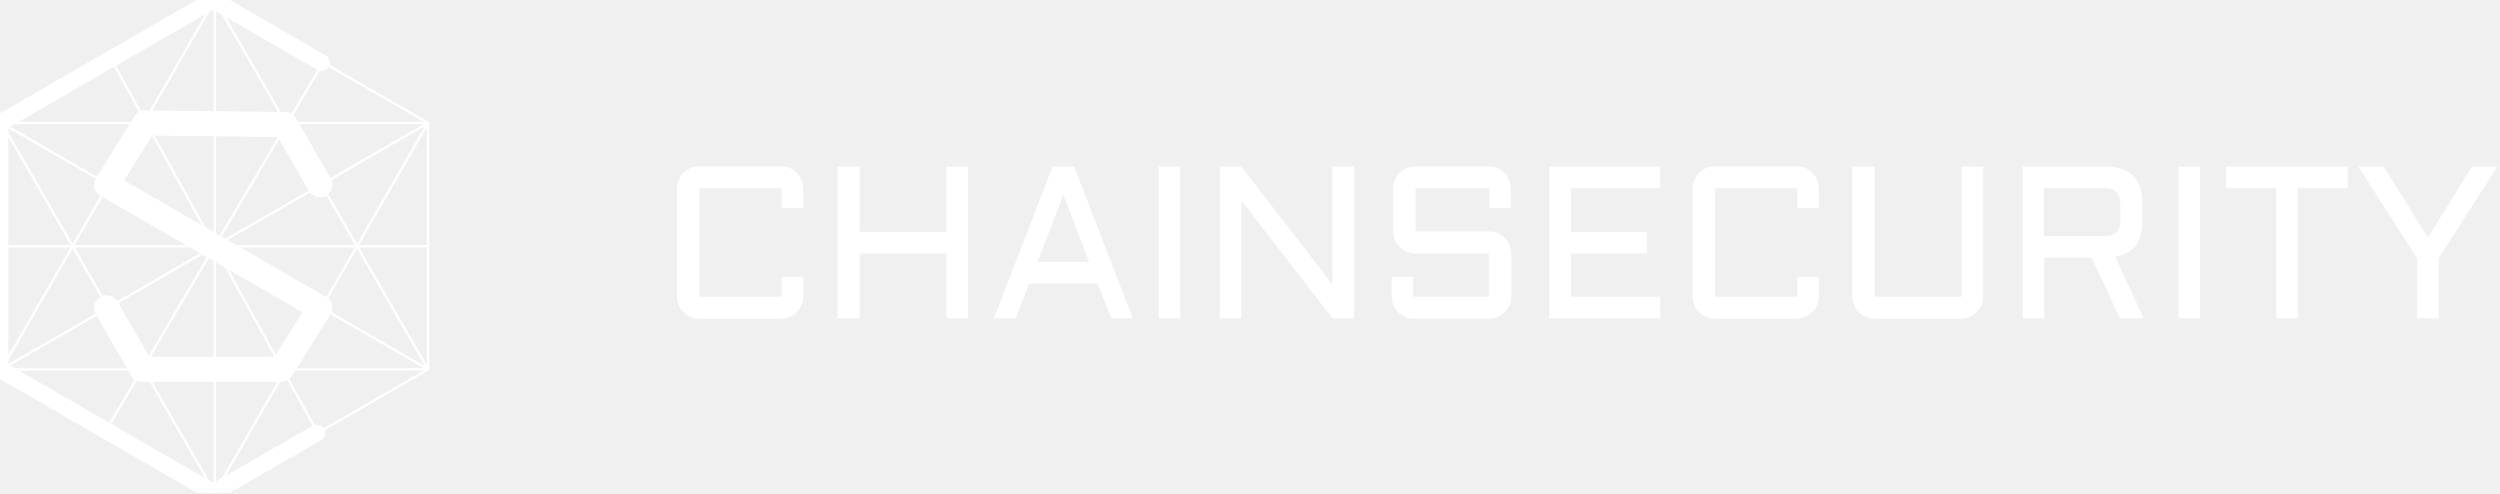
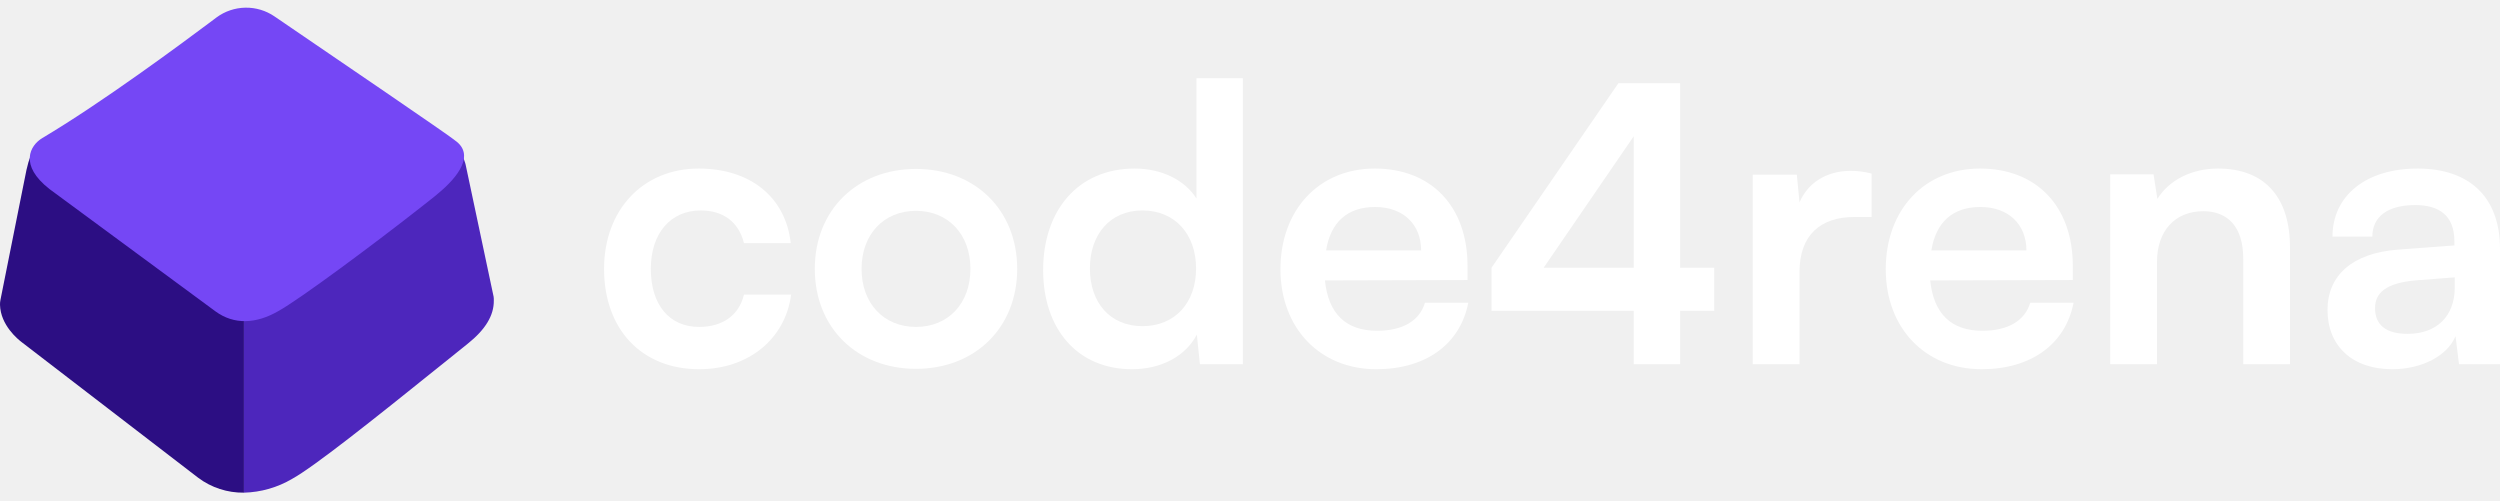
- <svg xmlns="http://www.w3.org/2000/svg" width="299" height="59" viewBox="0 0 299 59" fill="none">
-   <g clip-path="url(#clip0_8002_13830)">
-     <path d="M80.961 22.514C80.984 21.819 81.265 21.158 81.75 20.66C81.998 20.429 82.283 20.239 82.592 20.099C82.915 19.971 83.256 19.895 83.602 19.874H93.43C93.947 19.88 94.452 20.038 94.881 20.327C95.31 20.617 95.645 21.026 95.844 21.503C95.972 21.826 96.048 22.167 96.069 22.514V24.878H93.486V22.514H83.659V35.486H93.486V33.121H96.07V35.486C96.064 36.004 95.907 36.508 95.617 36.937C95.328 37.366 94.919 37.701 94.441 37.901C94.118 38.029 93.777 38.105 93.431 38.126H83.603C83.086 38.119 82.581 37.962 82.152 37.672C81.723 37.383 81.388 36.974 81.189 36.496C81.061 36.174 80.985 35.833 80.964 35.486V22.514" fill="white" />
-     <path d="M115.779 19.93V38.069H113.196V30.317H102.806V38.069H100.167V19.93H102.806V27.736H113.196V19.93H115.779Z" fill="white" />
-     <path d="M128.47 19.93L135.49 38.069H132.907L131.278 33.913H123.079L121.449 38.069H118.868L125.887 19.93H128.47ZM124.09 31.33H130.265L127.176 23.3L124.09 31.33Z" fill="white" />
-     <path d="M141.162 19.93H138.579V38.069H141.162V19.93Z" fill="white" />
-     <path d="M148.463 38.069H145.88V19.93H148.463L159.357 34.026V19.93H161.94V38.069H159.357L148.463 23.973V38.069Z" fill="white" />
-     <path d="M169.241 30.319C168.723 30.313 168.219 30.155 167.79 29.866C167.361 29.576 167.026 29.167 166.826 28.69C166.698 28.367 166.622 28.026 166.601 27.679V22.514C166.624 21.819 166.905 21.158 167.39 20.66C167.638 20.429 167.923 20.239 168.232 20.099C168.555 19.971 168.896 19.895 169.242 19.874H178.059C178.577 19.88 179.081 20.038 179.51 20.327C179.939 20.617 180.274 21.026 180.474 21.503C180.602 21.826 180.678 22.167 180.699 22.514V24.878H178.116V22.514H169.297V27.679H178.114C178.632 27.686 179.136 27.843 179.566 28.133C179.995 28.422 180.33 28.831 180.529 29.309C180.657 29.631 180.733 29.972 180.754 30.319V35.485C180.748 36.002 180.59 36.507 180.301 36.936C180.011 37.365 179.602 37.7 179.125 37.9C178.802 38.027 178.461 38.103 178.114 38.124H169.073C168.555 38.118 168.051 37.961 167.622 37.671C167.192 37.382 166.857 36.973 166.658 36.495C166.53 36.172 166.454 35.831 166.433 35.485V33.12H169.016V35.485H178.058V30.319H169.241Z" fill="white" />
-     <path d="M185.302 19.93H198.556V22.513H187.887V27.736H196.985V30.319H187.887V35.486H198.556V38.069H185.302V19.93Z" fill="white" />
-     <path d="M202.431 22.514C202.453 21.819 202.734 21.158 203.219 20.66C203.468 20.429 203.752 20.239 204.061 20.099C204.384 19.971 204.725 19.895 205.071 19.874H214.899C215.416 19.88 215.921 20.038 216.35 20.327C216.779 20.617 217.114 21.026 217.313 21.503C217.441 21.826 217.517 22.167 217.538 22.514V24.878H214.955V22.514H205.128V35.486H214.955V33.121H217.539V35.486C217.533 36.004 217.376 36.508 217.086 36.937C216.797 37.366 216.388 37.701 215.91 37.901C215.588 38.029 215.247 38.105 214.9 38.126H205.073C204.555 38.119 204.051 37.962 203.621 37.672C203.192 37.383 202.857 36.974 202.658 36.496C202.53 36.174 202.454 35.833 202.433 35.486V22.514" fill="white" />
-     <path d="M221.637 19.93H224.22V35.486H234.61V19.93H237.193V35.486C237.187 36.004 237.029 36.508 236.74 36.937C236.45 37.366 236.041 37.701 235.564 37.901C235.241 38.029 234.9 38.105 234.553 38.126H224.164C223.646 38.119 223.142 37.962 222.713 37.672C222.283 37.383 221.948 36.974 221.749 36.496C221.621 36.174 221.545 35.833 221.524 35.486V19.93" fill="white" />
-     <path d="M256.23 26.389C256.23 28.916 255.163 30.377 252.973 30.713L256.398 38.07H253.534L250.164 30.826H244.492V38.07H241.909V19.93H251.85C254.77 19.93 256.23 21.39 256.23 24.367V26.389ZM244.437 28.243H251.625C252.168 28.275 252.704 28.116 253.141 27.794C253.481 27.365 253.642 26.822 253.591 26.277V24.479C253.623 23.936 253.464 23.4 253.141 22.963C252.713 22.623 252.17 22.462 251.625 22.513H244.437V28.243Z" fill="white" />
-     <path d="M263.137 19.93H260.554V38.069H263.137V19.93Z" fill="white" />
-     <path d="M266.227 19.93H280.772V22.513H274.819V38.069H272.236V22.513H266.227V19.93Z" fill="white" />
-     <path d="M285.095 19.93L290.374 28.41L295.653 19.93H298.685L291.665 30.881V38.069H289.082V30.881L282.062 19.93H285.095Z" fill="white" />
-     <path d="M51.194 44.167L25.69 0" stroke="white" stroke-width="0.28" stroke-miterlimit="10" />
-     <path d="M0.187 14.707L51.194 44.166" stroke="white" stroke-width="0.28" stroke-miterlimit="10" />
-     <path d="M51.194 14.707L0.187 44.166" stroke="white" stroke-width="0.28" stroke-miterlimit="10" />
-     <path d="M25.69 58.919V0" stroke="white" stroke-width="0.28" stroke-miterlimit="10" />
-     <path d="M51.194 44.167H0.187" stroke="white" stroke-width="0.28" stroke-miterlimit="10" />
-     <path d="M25.69 0L0.187 44.167" stroke="white" stroke-width="0.28" stroke-miterlimit="10" />
-     <path d="M51.194 14.707H0.187" stroke="white" stroke-width="0.28" stroke-miterlimit="10" />
-     <path d="M25.69 58.919L51.194 14.707" stroke="white" stroke-width="0.28" stroke-miterlimit="10" />
-     <path d="M0.187 14.707L25.69 58.919" stroke="white" stroke-width="0.28" stroke-miterlimit="10" />
-     <path d="M51.194 44.167V14.707L25.69 0L0.187 14.707V44.167L25.69 58.919L51.194 44.167Z" stroke="white" stroke-width="0.28" stroke-miterlimit="10" />
-     <path d="M0.187 29.46H51.194" stroke="white" stroke-width="0.28" stroke-miterlimit="10" />
-     <path d="M12.706 51.427L38.629 7.493" stroke="white" stroke-width="0.28" stroke-miterlimit="10" />
-     <path d="M38.023 51.799L13.31 7.121" stroke="white" stroke-width="0.28" stroke-miterlimit="10" />
-     <path d="M38.256 22.106L34.113 14.892L17.36 14.707L12.752 22.106L38.256 36.813L33.648 44.17H16.988L12.752 36.813" stroke="white" stroke-width="3" stroke-miterlimit="10" stroke-linecap="round" stroke-linejoin="round" />
-     <path d="M38.442 7.489L25.504 0L0 14.707V44.167L25.504 58.919L37.884 51.799" stroke="white" stroke-width="2" stroke-miterlimit="10" stroke-linecap="round" stroke-linejoin="round" />
+ <svg xmlns="http://www.w3.org/2000/svg" width="300" height="60" viewBox="0 0 300 60" fill="none">
+   <g clip-path="url(#clip0_8002_13834)">
+     <path d="M72.487 32.266C72.487 39.508 76.994 44.306 83.894 44.306C89.828 44.306 94.243 40.661 94.933 35.356H89.276C88.678 37.847 86.7 39.231 83.894 39.231C80.306 39.231 78.098 36.556 78.098 32.266C78.098 27.975 80.49 25.254 84.078 25.254C86.746 25.254 88.632 26.591 89.276 29.175H94.887C94.289 23.685 90.058 20.226 83.848 20.226C77.132 20.226 72.487 25.208 72.487 32.266Z" fill="white" />
+     <path d="M97.776 32.266C97.776 39.37 102.882 44.26 109.919 44.26C116.957 44.26 122.063 39.37 122.063 32.266C122.063 25.162 116.957 20.272 109.919 20.272C102.882 20.272 97.776 25.162 97.776 32.266ZM103.388 32.266C103.388 28.114 106.056 25.3 109.919 25.3C113.783 25.3 116.451 28.114 116.451 32.266C116.451 36.417 113.783 39.231 109.919 39.231C106.056 39.231 103.388 36.417 103.388 32.266Z" fill="white" />
+     <path d="M135.848 44.306C139.298 44.306 142.242 42.783 143.621 40.154L143.989 43.706H149.141V9.385H143.576V23.824C142.15 21.563 139.344 20.226 136.17 20.226C129.316 20.226 125.177 25.3 125.177 32.404C125.177 39.462 129.27 44.306 135.848 44.306ZM137.09 39.139C133.18 39.139 130.788 36.279 130.788 32.219C130.788 28.16 133.18 25.254 137.09 25.254C141 25.254 143.53 28.114 143.53 32.219C143.53 36.325 141 39.139 137.09 39.139Z" fill="white" />
+     <path d="M165.155 44.306C171.088 44.306 175.228 41.307 176.194 36.325H170.996C170.352 38.493 168.328 39.693 165.247 39.693C161.521 39.693 159.405 37.663 158.991 33.65L176.102 33.603V31.897C176.102 24.793 171.778 20.226 164.971 20.226C158.301 20.226 153.655 25.162 153.655 32.312C153.655 39.37 158.393 44.306 165.155 44.306ZM165.017 24.839C168.374 24.839 170.536 26.915 170.536 30.051H159.129C159.681 26.638 161.705 24.839 165.017 24.839Z" fill="white" />
+     <path d="M205.707 37.294V32.127H201.614V9.985H194.208L178.983 32.127V37.294H196.048V43.706H201.614V37.294H205.707ZM185.239 32.127L196.048 16.351V32.127H185.239Z" fill="white" />
+     <path d="M224.589 20.825C223.669 20.595 222.887 20.502 222.105 20.502C219.069 20.502 216.907 22.025 215.941 24.285L215.619 20.964H210.329V43.706H215.941V32.635C215.941 28.206 218.471 26.038 222.519 26.038H224.589V20.825Z" fill="white" />
+     <path d="M237.789 44.306C243.722 44.306 247.862 41.307 248.828 36.325H243.63C242.986 38.493 240.963 39.693 237.881 39.693C234.155 39.693 232.039 37.663 231.625 33.65L248.736 33.603V31.897C248.736 24.793 244.412 20.226 237.605 20.226C230.935 20.226 226.29 25.162 226.29 32.312C226.29 39.37 231.027 44.306 237.789 44.306ZM237.651 24.839C241.009 24.839 243.17 26.915 243.17 30.051H231.763C232.315 26.638 234.339 24.839 237.651 24.839Z" fill="white" />
+     <path d="M258.839 43.706V31.435C258.839 27.745 260.954 25.346 264.404 25.346C267.302 25.346 269.188 27.191 269.188 31.02V43.706H274.799V29.682C274.799 23.778 271.857 20.226 266.153 20.226C263.07 20.226 260.311 21.563 258.885 23.87L258.425 20.918H253.227V43.706H258.839Z" fill="white" />
+     <path d="M287.074 44.306C290.616 44.306 293.698 42.691 294.664 40.338L295.079 43.706H300V29.867C300 23.547 296.227 20.226 290.111 20.226C283.947 20.226 279.899 23.455 279.899 28.39H284.682C284.682 25.992 286.524 24.608 289.833 24.608C292.685 24.608 294.526 25.854 294.526 28.944V29.452L287.719 29.959C282.336 30.374 279.302 33.004 279.302 37.202C279.302 41.492 282.246 44.306 287.074 44.306ZM288.915 40.062C286.384 40.062 285.005 39.047 285.005 36.971C285.005 35.126 286.339 33.972 289.833 33.65L294.571 33.281V34.48C294.571 37.986 292.365 40.062 288.915 40.062Z" fill="white" />
+     <path d="M59.231 35.59L55.875 19.756C55.845 19.616 55.803 19.478 55.749 19.345C55.272 17.698 54.634 17.341 53.774 16.648C52.978 16.051 52.636 15.825 52.636 15.825C52.636 15.825 50.459 20.806 49.865 21.278C44.043 25.917 34.288 33.145 31.903 34.45L31.859 34.473C31.075 34.947 30.188 35.227 29.273 35.291V59.121C31.309 59.068 33.297 58.499 35.048 57.468C37.682 56.018 44.686 50.446 52.896 43.841L56.115 41.255C58.254 39.547 59.281 37.851 59.257 36.062C59.264 35.904 59.255 35.746 59.231 35.59Z" fill="#4D26BC" />
+     <path d="M27.171 34.768L8.624 21.13C8.47 21.002 8.332 20.855 8.214 20.692C8.198 20.244 8.063 19.809 7.822 19.431C7.582 19.053 7.245 18.746 6.846 18.541L6.964 15.825C6.964 15.825 6.578 16.078 5.694 16.612C4.583 17.278 3.748 17.765 3.177 20.386L2.746 22.531L0.05 36.008C0.012 36.197 -0.004 36.391 0.001 36.584C0.064 39.021 2.157 40.727 2.637 41.085L23.787 57.335C25.368 58.519 27.297 59.146 29.273 59.12V35.405C28.518 35.451 27.772 35.225 27.171 34.768Z" fill="#2C0E83" />
+     <path d="M54.576 16.835C54.539 16.809 54.504 16.78 54.47 16.75C53.806 16.193 40.695 7.25 32.939 1.969C31.913 1.266 30.69 0.899 29.443 0.92C28.196 0.942 26.987 1.351 25.986 2.089L25.036 2.801C23.391 4.03 20.334 6.304 16.649 8.91C12.422 11.902 8.534 14.506 5.075 16.569C3.605 17.445 2.248 19.812 5.957 22.699C6.348 22.991 25.859 37.366 25.859 37.366C28.099 39.003 30.75 38.858 33.38 37.342C35.94 35.938 45.004 29.199 50.72 24.701L52.172 23.554C52.307 23.446 52.431 23.341 52.548 23.236C54.99 21.231 57.039 18.525 54.576 16.835Z" fill="#7547F5" />
  </g>
  <defs>
-     <clipPath id="clip0_8002_13830">
-       <rect width="298.685" height="58.919" fill="white" />
+     <clipPath id="clip0_8002_13834">
+       <rect width="300" height="58.201" fill="white" transform="translate(0 0.919434)" />
    </clipPath>
  </defs>
</svg>
